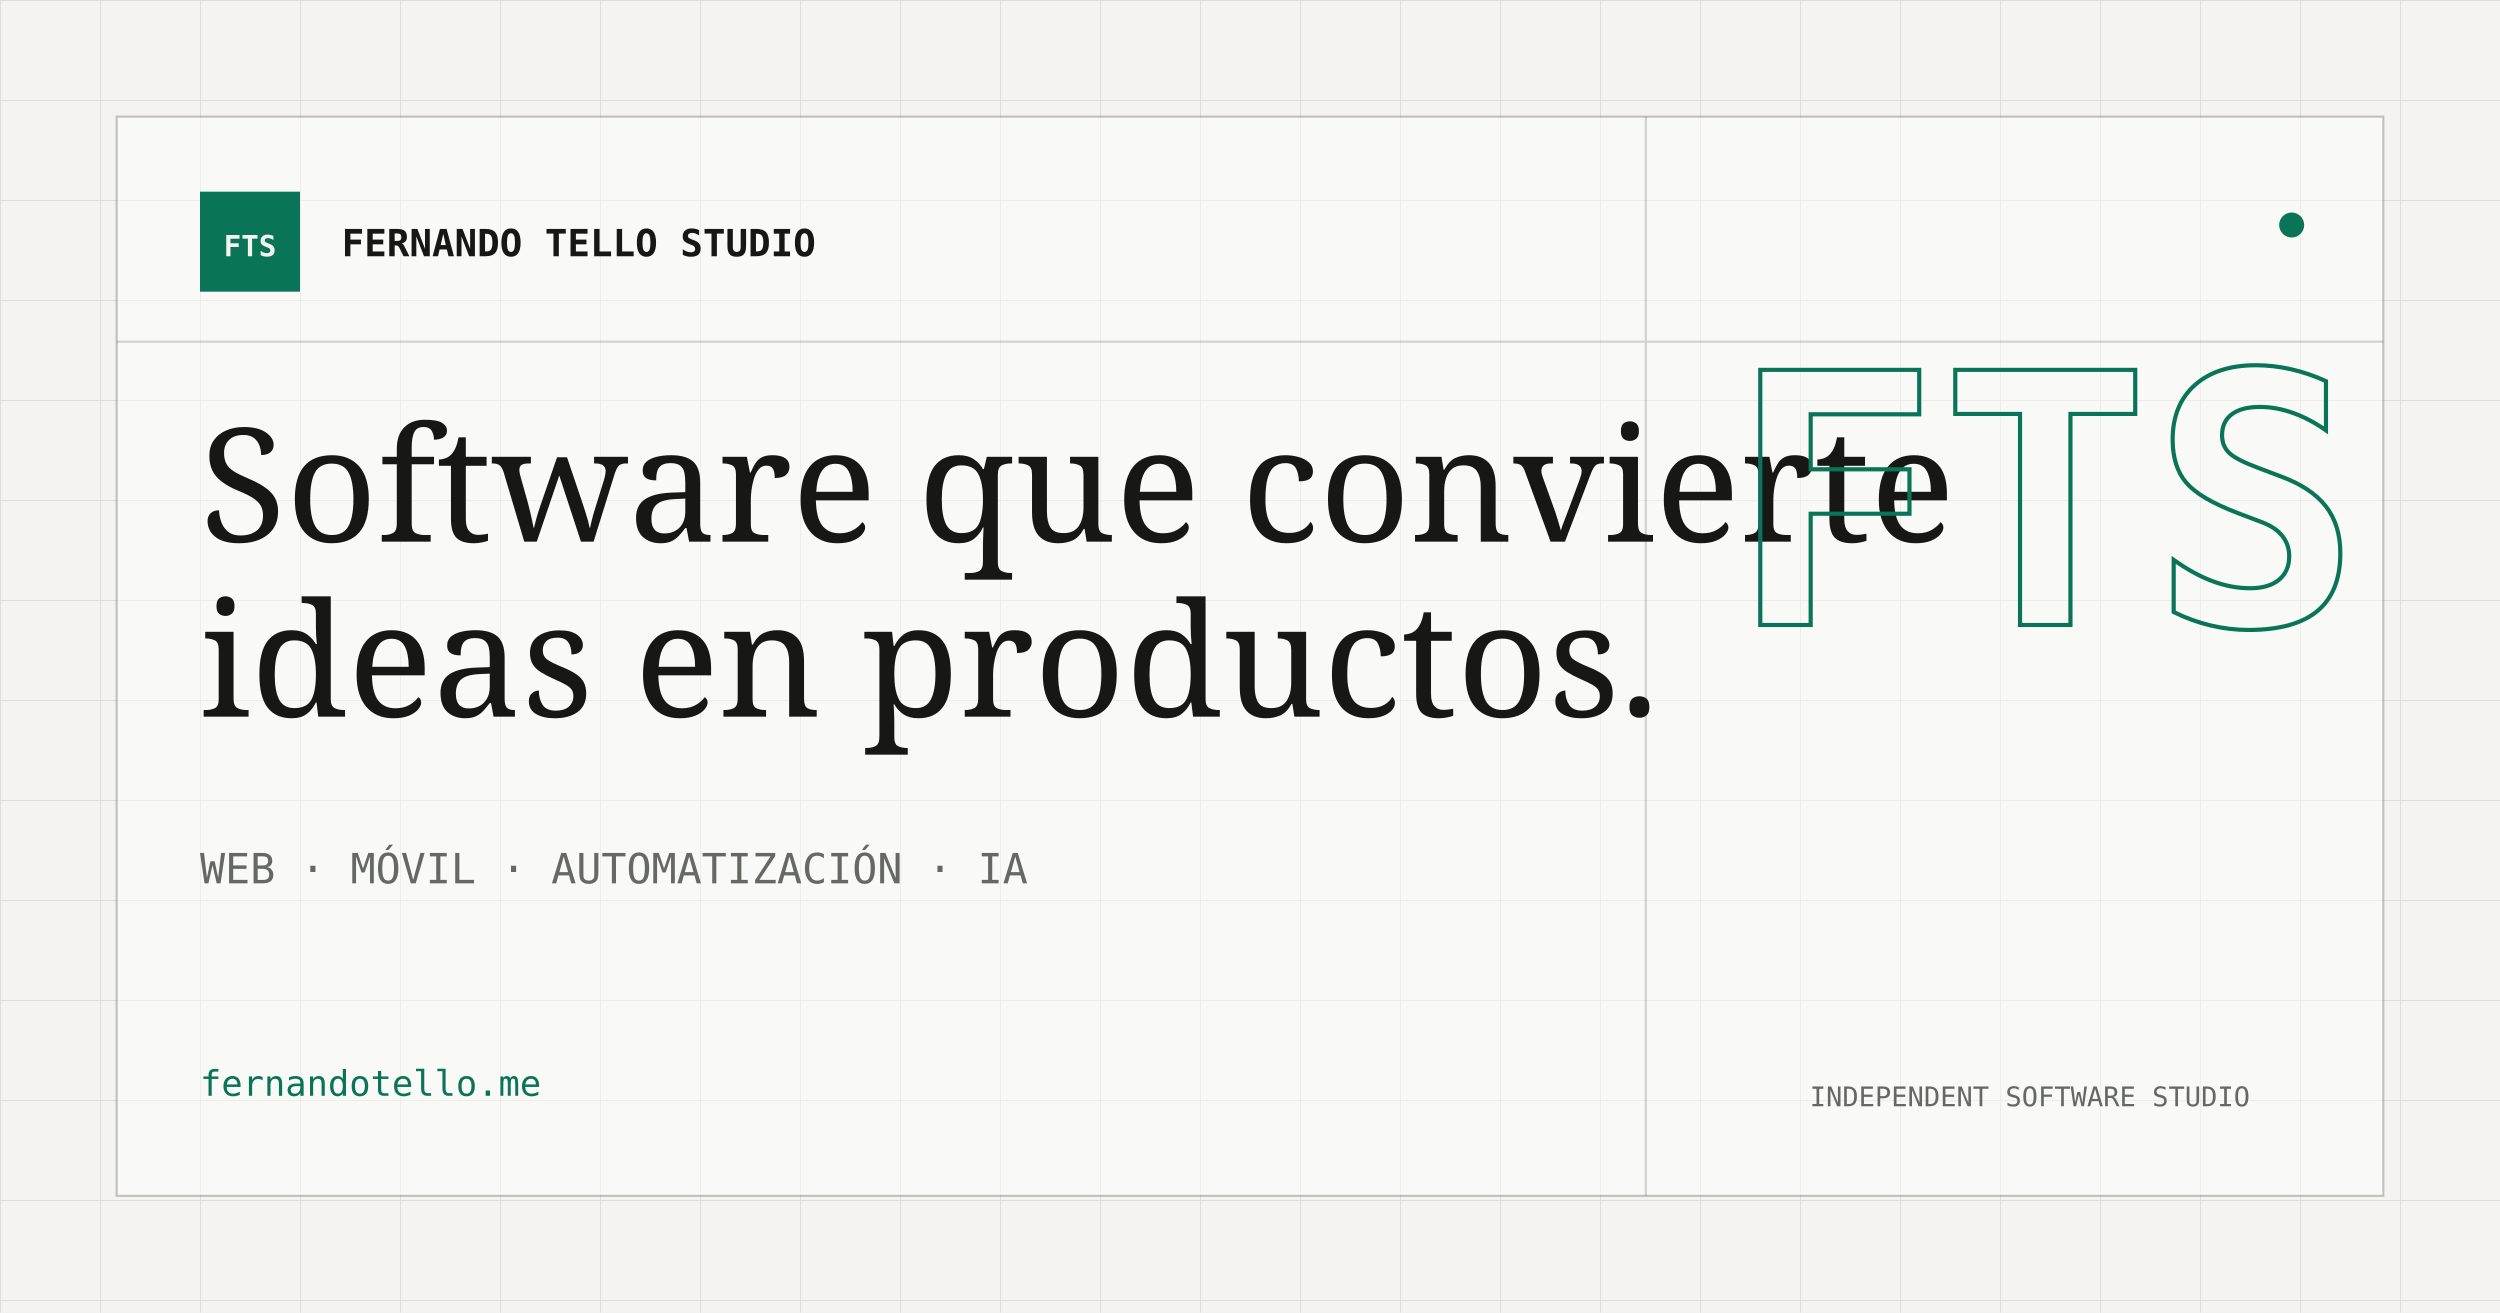
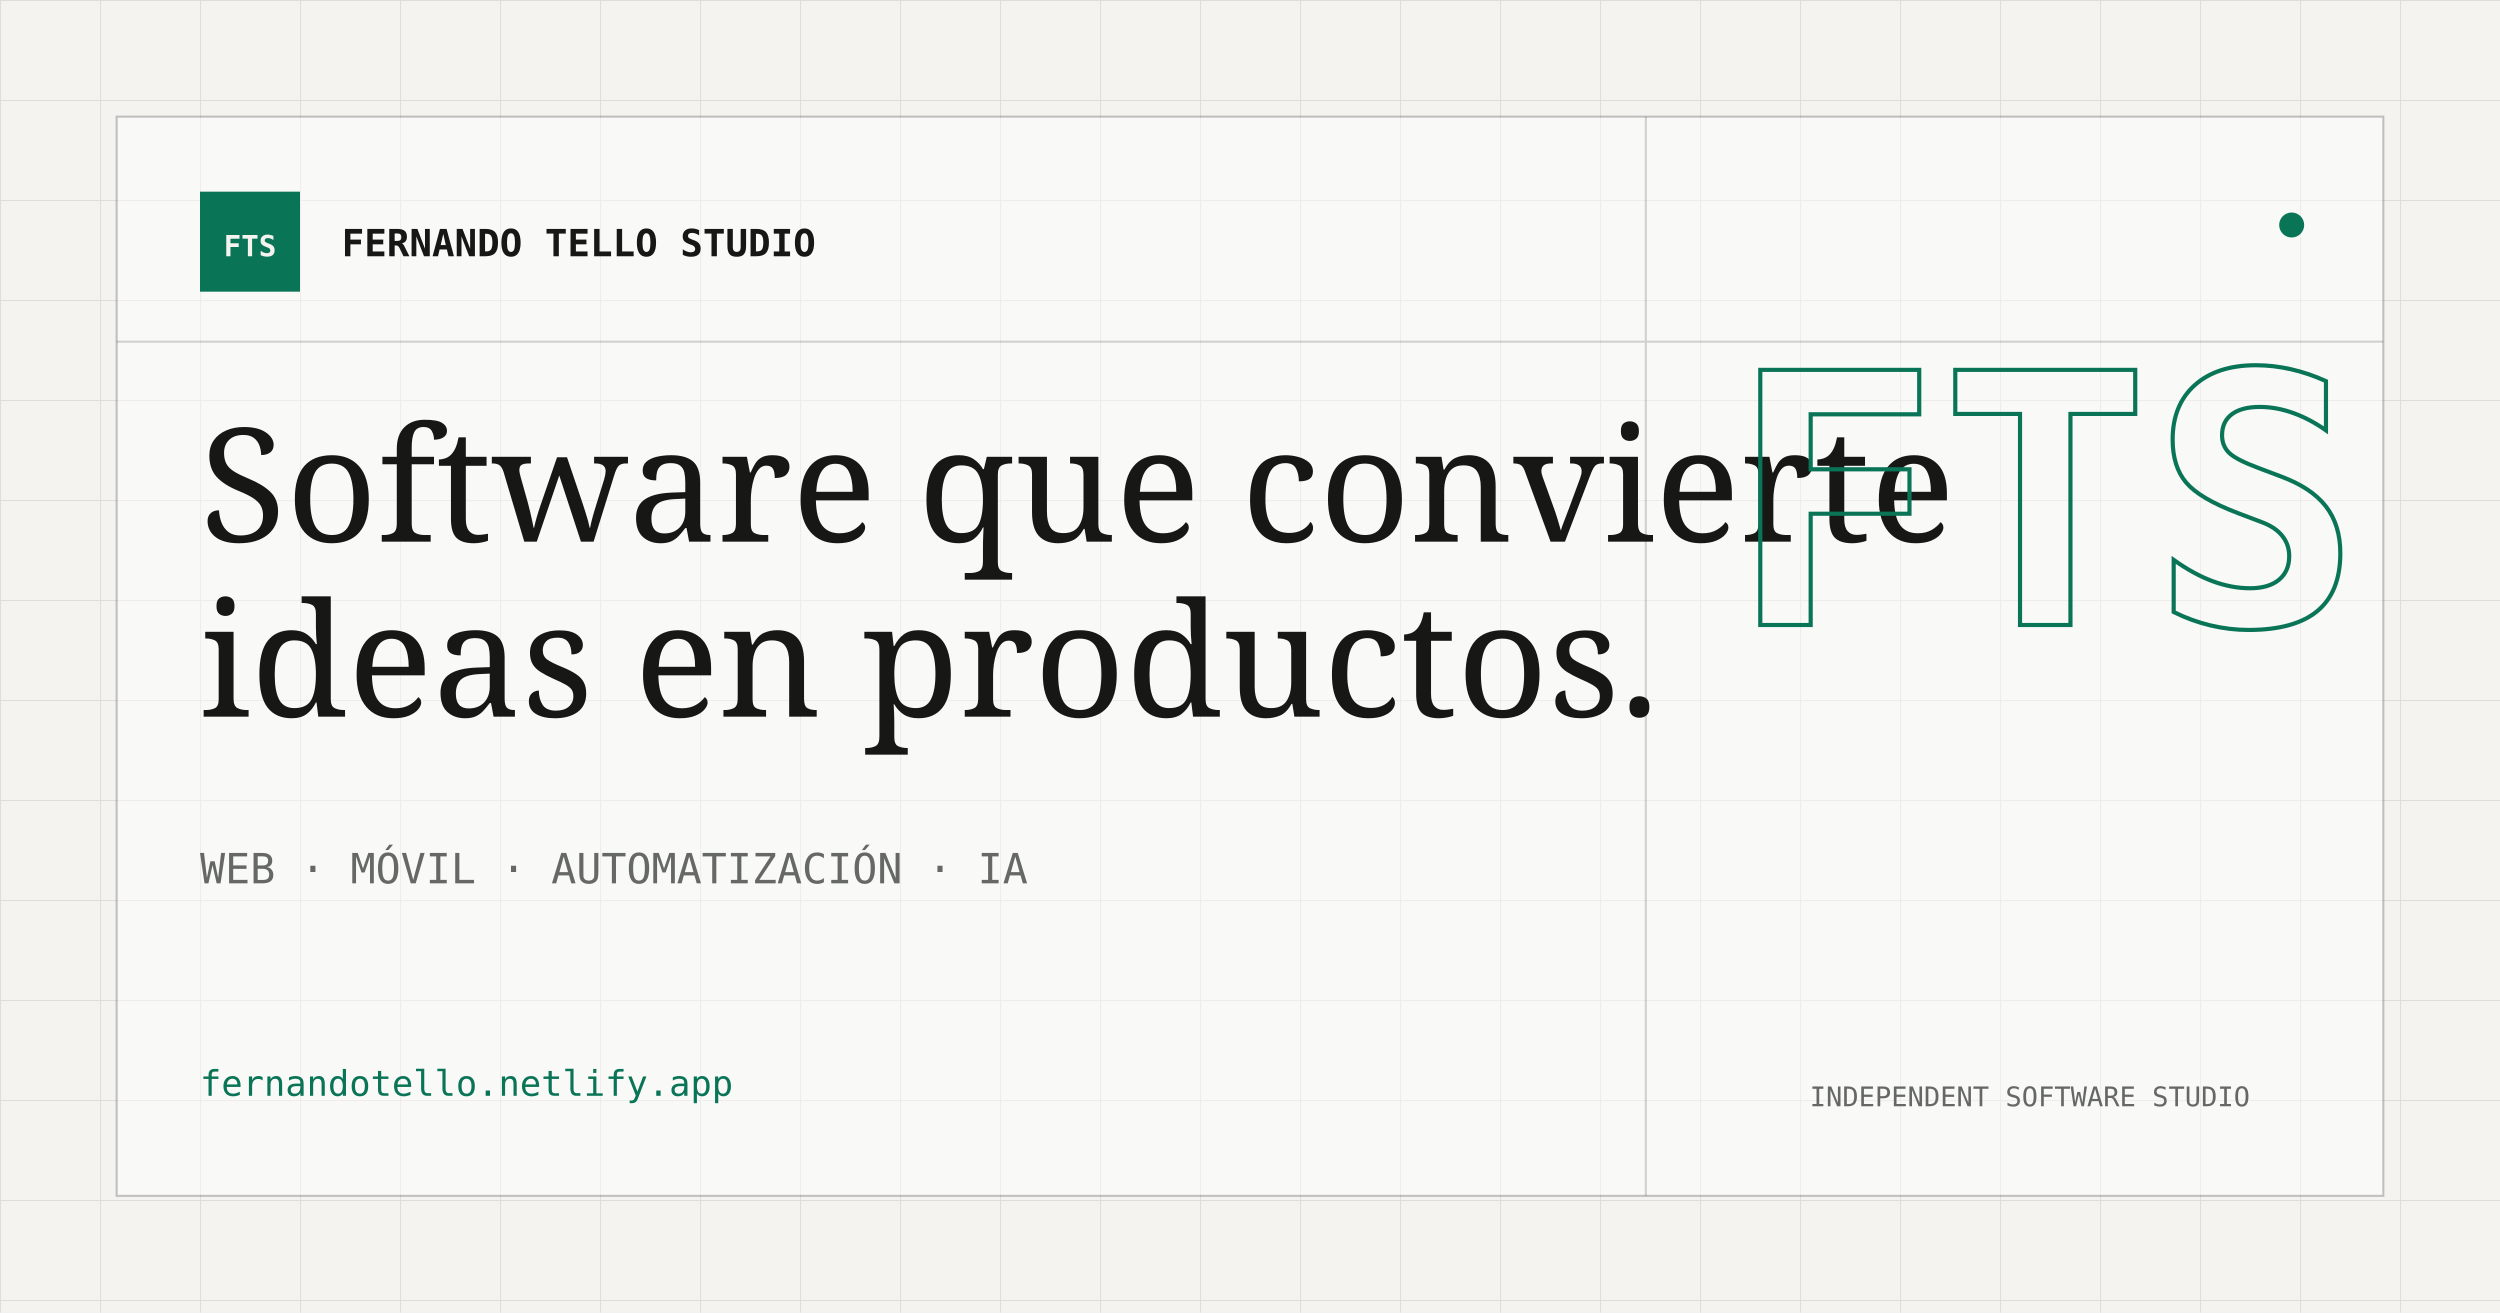
<svg xmlns="http://www.w3.org/2000/svg" width="1200" height="630" viewBox="0 0 1200 630">
  <defs>
    <pattern id="grid" width="48" height="48" patternUnits="userSpaceOnUse">
      <path d="M48 0H0v48" fill="none" stroke="#171816" stroke-opacity=".1" />
    </pattern>
  </defs>
  <rect width="1200" height="630" fill="#f4f3ef" />
  <rect width="1200" height="630" fill="url(#grid)" />
  <rect x="56" y="56" width="1088" height="518" fill="#fff" fill-opacity=".48" stroke="#171816" stroke-opacity=".24" />
  <path d="M56 164h1088M790 56v518" stroke="#171816" stroke-opacity=".18" />
  <rect x="96" y="92" width="48" height="48" fill="#0a7457" />
  <text x="120" y="123" fill="#f4f3ef" font-family="monospace" font-size="14" font-weight="700" text-anchor="middle">FTS</text>
  <text x="164" y="123" fill="#171816" font-family="monospace" font-size="18" font-weight="700">FERNANDO TELLO STUDIO</text>
  <text x="96" y="260" fill="#171816" font-family="Georgia,serif" font-size="76">Software que convierte</text>
  <text x="96" y="344" fill="#171816" font-family="Georgia,serif" font-size="76">ideas en productos.</text>
  <text x="96" y="424" fill="#666963" font-family="monospace" font-size="20">WEB · MÓVIL · AUTOMATIZACIÓN · IA</text>
-   <text x="96" y="526" fill="#0a7457" font-family="monospace" font-size="17">fernandotello.me</text>
+   <text x="96" y="526" fill="#0a7457" font-family="monospace" font-size="17">fernandotello.netlify.app</text>
  <text x="830" y="300" fill="none" stroke="#0a7457" stroke-width="2" font-family="monospace" font-size="168" font-weight="700">FTS</text>
  <circle cx="1100" cy="108" r="6" fill="#0a7457" />
  <text x="1080" y="531" fill="#666963" font-family="monospace" font-size="13" text-anchor="end">INDEPENDENT SOFTWARE STUDIO</text>
</svg>
